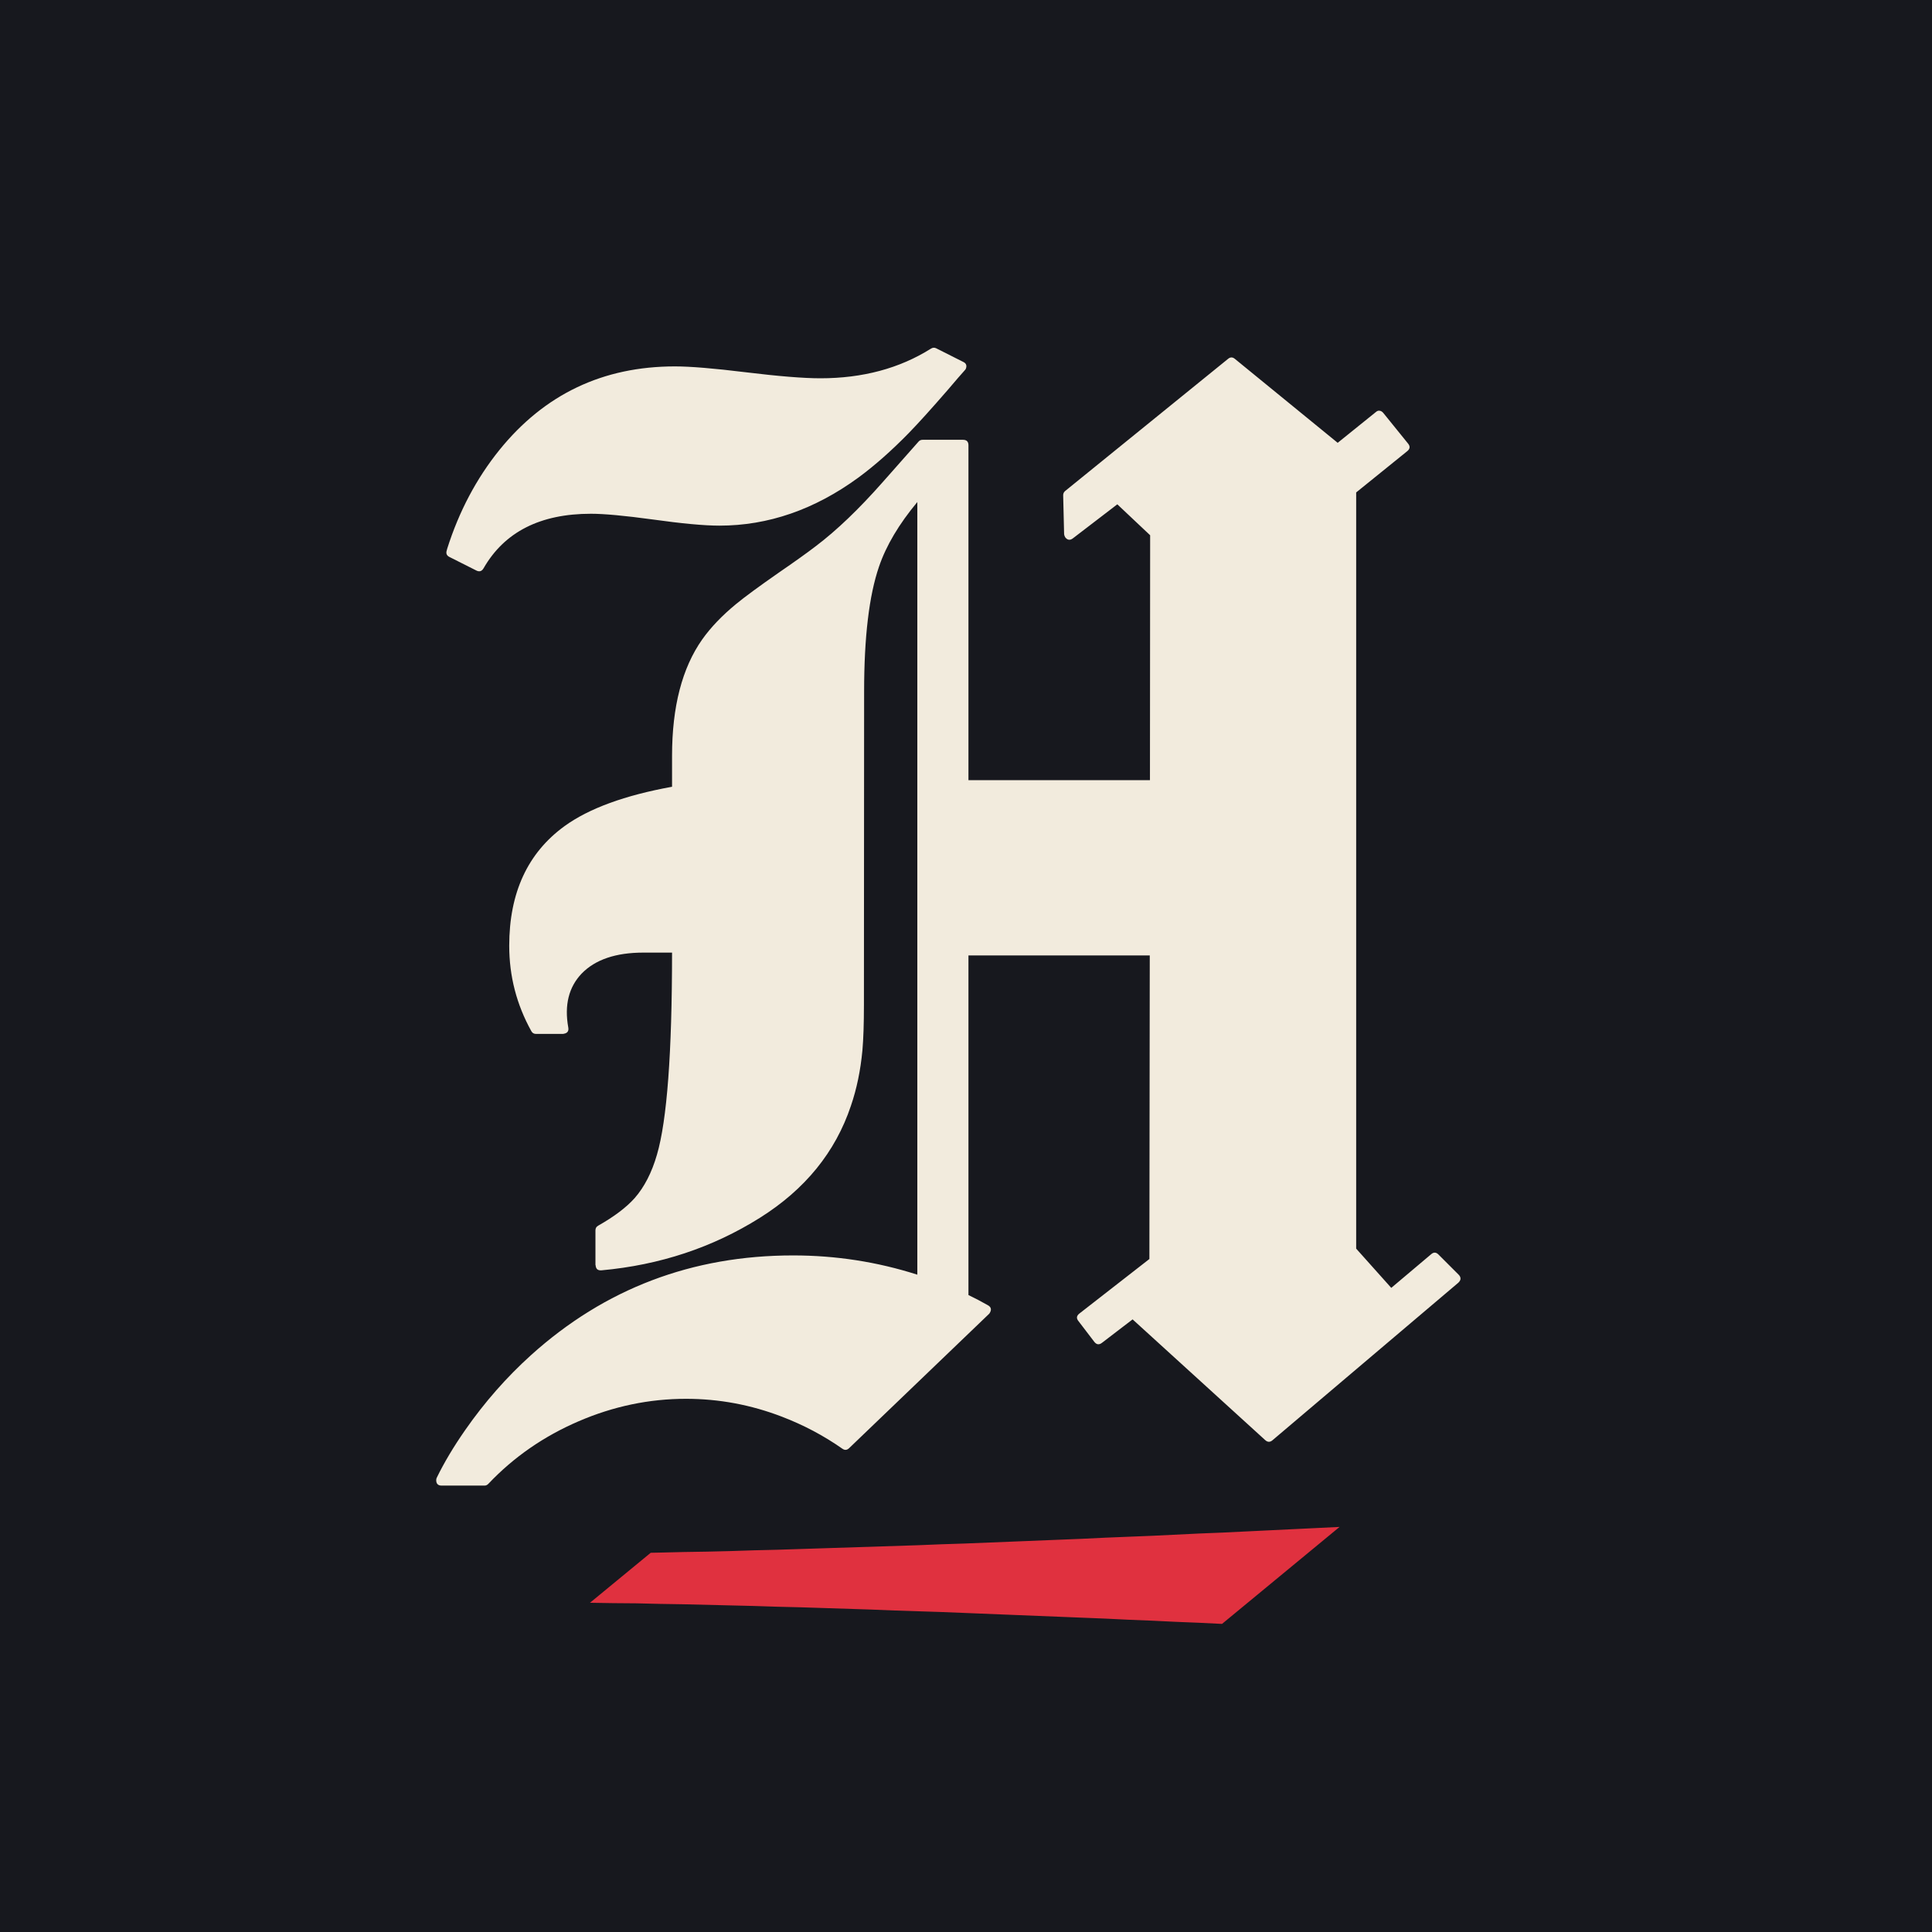
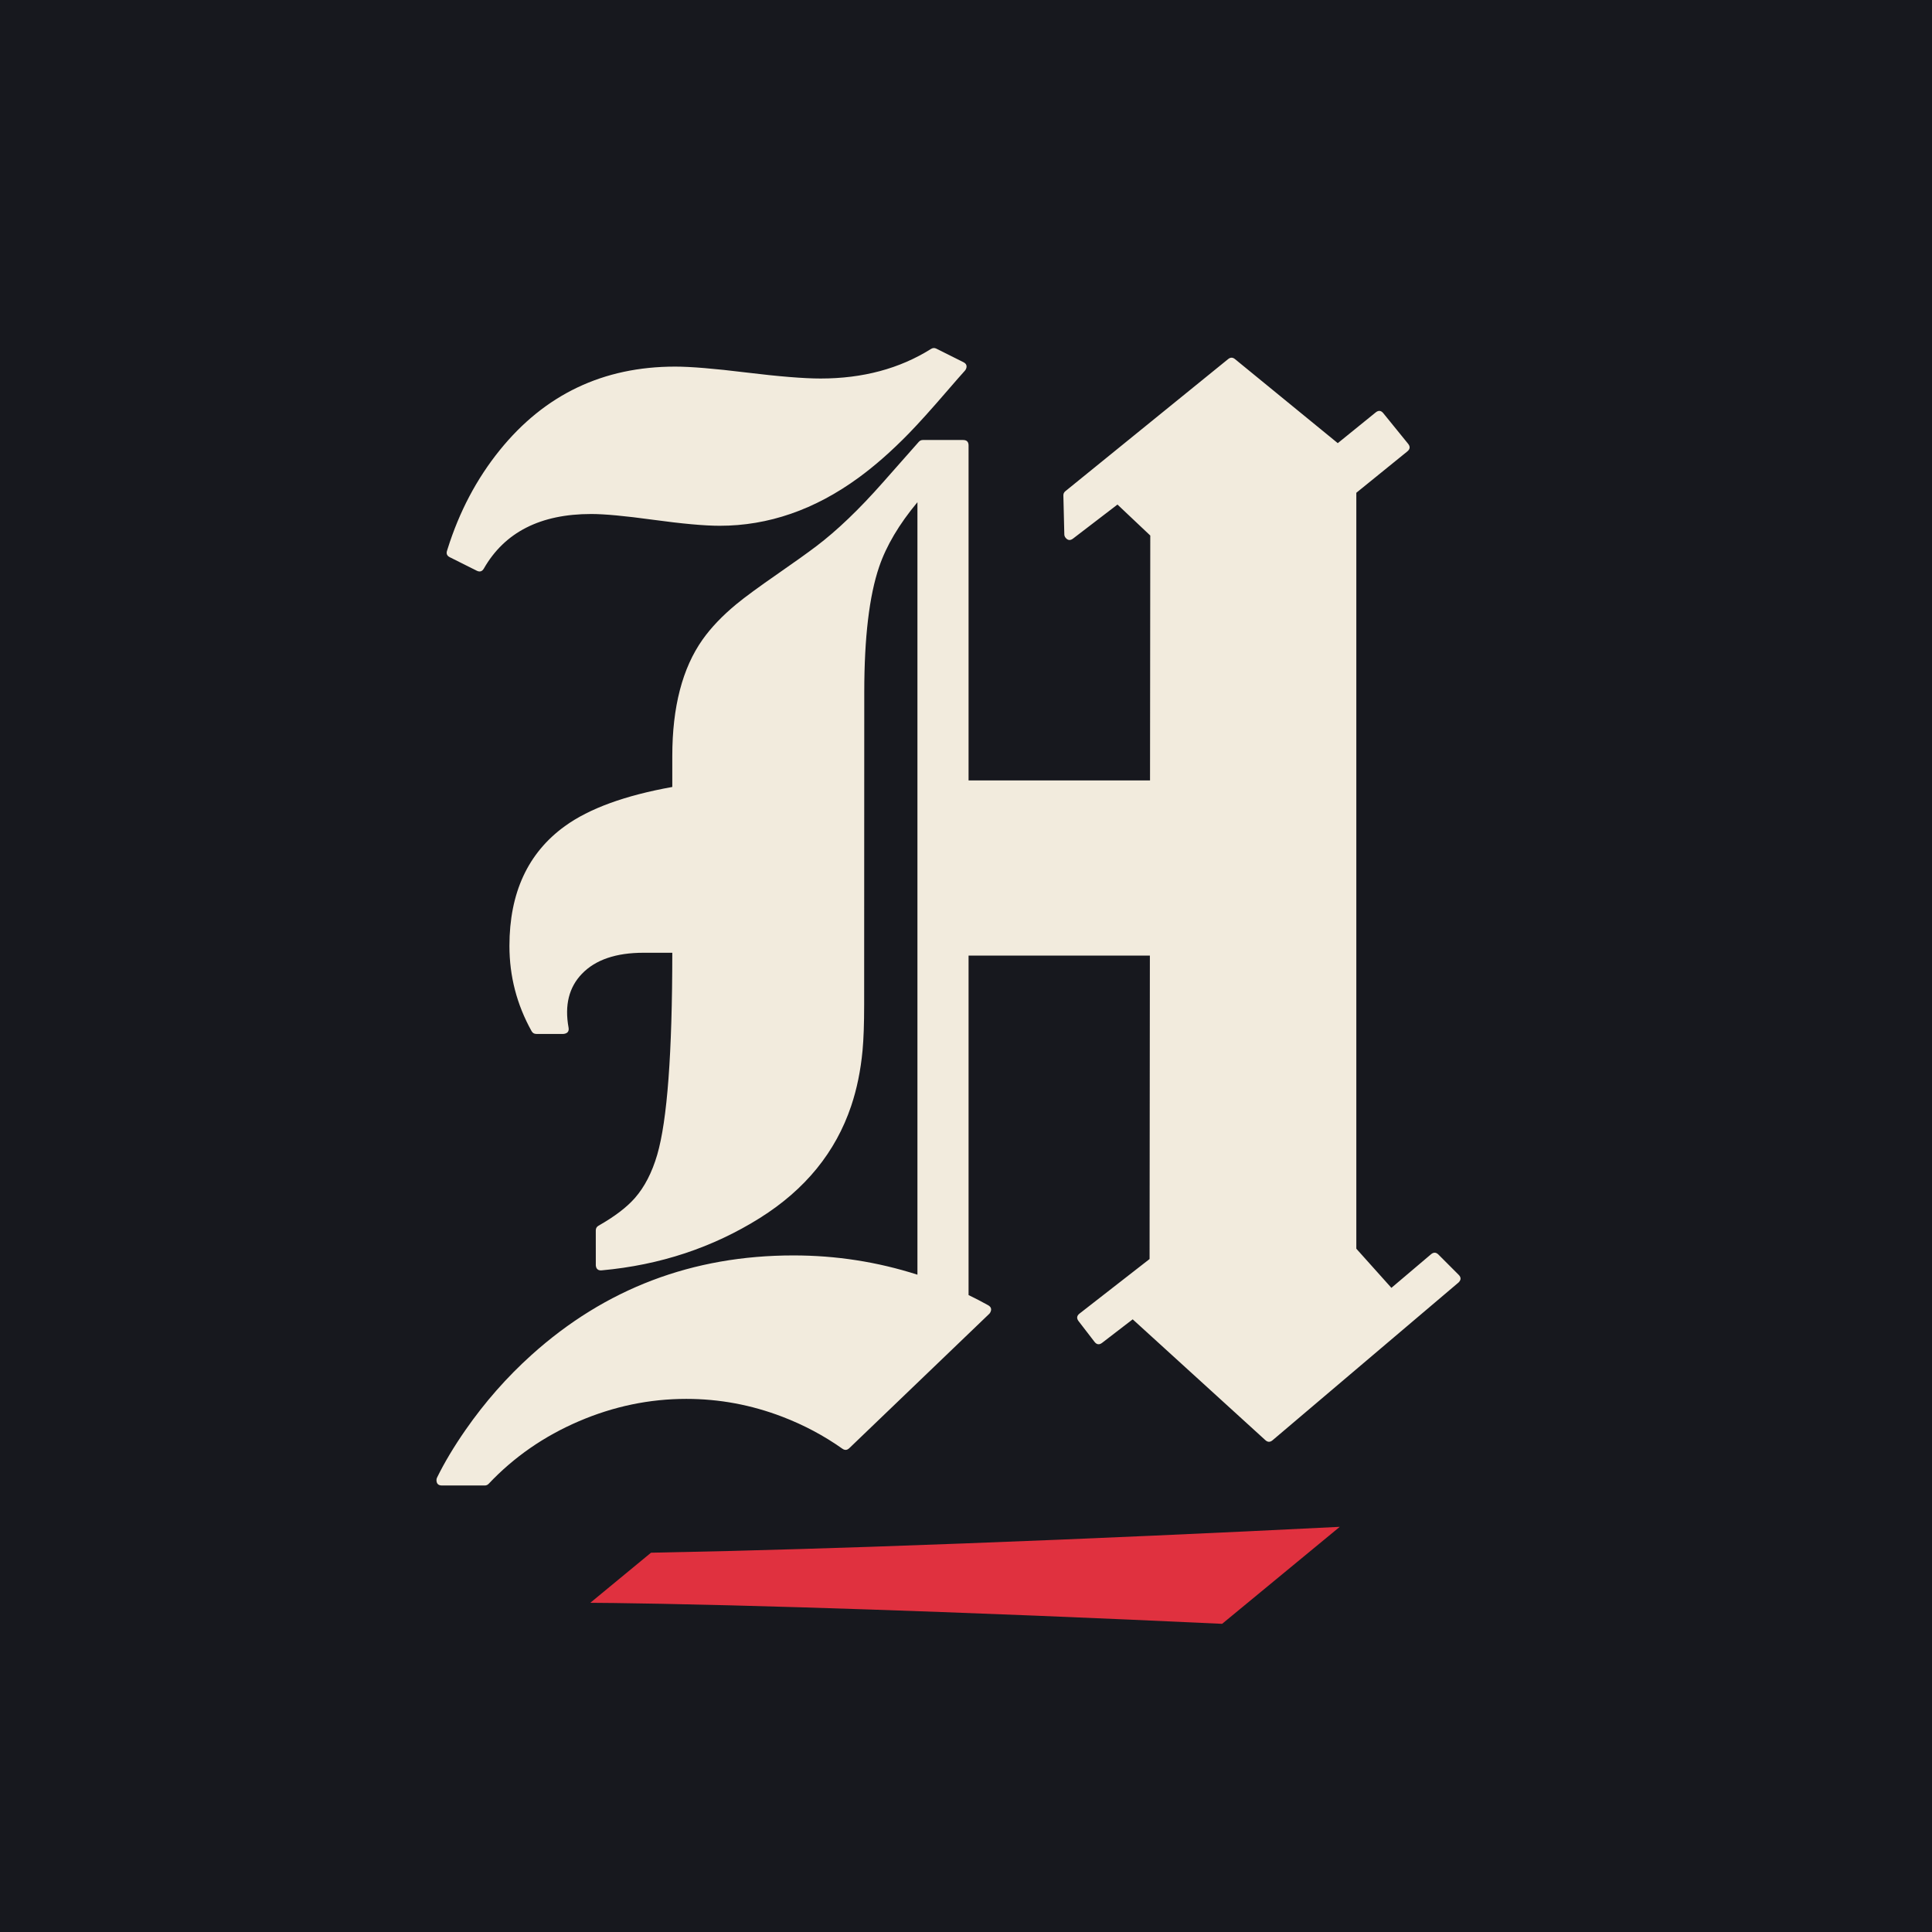
<svg xmlns="http://www.w3.org/2000/svg" width="1024" height="1024" viewBox="0 0 1024 1024">
  <rect width="1024" height="1024" fill="#17181E" />
-   <path fill="#F2EBDD" d="M317.1 649.6Q329.8 642.4 336.4 635Q344.1 626.2 348.2 612Q356.2 584.7 356.2 504.9L353.1 504.9L341 504.9Q319.1 504.9 308.3 516Q298 526.8 301.2 544.6Q301.7 547.4 298.9 547.9Q298.6 548 298.4 548H284.1Q282.4 548 281.6 546.5Q269.9 525.4 269.9 501.3Q269.9 459.1 299.3 437.8Q318.7 423.8 356.2 417V400.6Q356.2 361.6 372.2 338.9Q379 329.3 390.2 320.1Q397 314.5 412.5 303.7Q425.6 294.7 432.5 289.4Q449 276.9 467.8 255.6L486.9 234Q487.7 233.1 489 233.1H510.4Q513.3 233.1 513.3 236L513.3 413.5H609.5L609.6 283.7L592.2 267.3L568.7 285.3Q566.4 287.1 564.6 284.8Q564.1 284 564 283.1L563.5 262.5Q563.5 261.1 564.6 260.2L650.9 190.2Q652.7 188.7 654.5 190.2L709 234.7L729.1 218.5Q730.2 217.5 731.2 217.7Q732.3 217.8 733.2 218.9L746.3 235.1Q748.1 237.3 745.9 239.1L718.8 261V661.8L737.4 682.6L758.5 664.8Q760.5 663 762.4 664.9L773.1 675.6Q774.1 676.6 774.1 677.7Q774.1 678.7 773.1 679.7Q773 679.8 772.9 679.9L674.4 763.4Q672.5 765 670.6 763.3L600.3 699.3L584.1 711.7Q581.8 713.5 580 711.2L571.6 700.2Q569.8 698 572.1 696.2L609.2 667.3L609.4 506.4H513.3L513.3 565.1L513.3 686.4Q518.5 688.9 523.6 691.8Q526.1 693.2 524.7 695.7Q524.5 696.1 524.2 696.4L450 767.6Q448.3 769.2 446.4 767.8Q431.7 757.5 414.5 750.9Q389.8 741.4 363.6 741.4Q334.3 741.4 306.7 753.3Q279 765.2 258.9 786.4Q258 787.4 256.8 787.4H234.1Q231.2 787.4 231.2 784.5Q231.2 783.8 231.5 783.2Q237.4 771.1 246.6 757.9Q262 735.8 281.5 718.2Q340.1 665.4 420.4 665.4Q454.3 665.4 486.2 675.6L486.2 499.1L486.2 266.1Q471.6 283.6 465.9 300.3Q458 323.3 458 366.6L457.9 532.5V532.6Q457.9 547.6 457.1 556.7Q455.6 572.7 451 586.1Q438.7 622.9 402.7 645.5Q365.1 669.1 318.8 673.3Q317.4 673.4 316.6 672.8Q315.8 672.1 315.7 670.7Q315.6 670.5 315.6 670.4V652.1Q315.6 650.4 317.1 649.6ZM252.5 302.4 238.2 295.2Q236 294.1 236.8 291.7Q236.8 291.6 237 290.9Q246.4 261.2 264.7 238.5Q300.5 194.2 357.7 194.2Q370 194.2 395.2 197.3Q421.5 200.5 434.8 200.5Q468.4 200.5 493.4 184.8Q494.8 183.9 496.2 184.6L510.5 191.8Q511.8 192.4 512.1 193.4Q512.4 194.4 511.8 195.7Q511.6 196 511.3 196.3Q508.5 199.4 502.3 206.7Q489.3 221.7 481.5 229.7Q468 243.5 455 253.1Q420.1 278.6 381.3 278.6Q369.3 278.6 345.7 275.3Q323.7 272.3 313.2 272.3Q272.9 272.3 256.3 301.2Q254.9 303.6 252.5 302.4Z" />
-   <path fill="#E0313F" d="M312.7 849.5 344.9 823 349.9 822.9 362.4 822.6 374.8 822.4 387.2 822.1 399.6 821.7 412 821.4 424.4 821 436.9 820.6 449.3 820.2 461.7 819.8 474.1 819.4 486.5 819 498.9 818.5 511.4 818.1 523.8 817.6 536.2 817.1 548.6 816.6 561 816.1 573.4 815.6 585.9 815 598.3 814.5 610.7 814 623.1 813.4 635.5 812.8 648 812.3 660.4 811.7 672.8 811.1 685.2 810.5 697.6 809.9 710 809.3 647.7 860.7 635.5 860.1 623.1 859.6 610.7 859 598.3 858.5 585.9 857.9 573.4 857.4 561 856.9 548.6 856.4 536.2 855.9 523.8 855.4 511.4 854.9 498.9 854.4 486.5 854 474.1 853.6 461.7 853.1 449.3 852.7 436.9 852.3 424.4 851.9 412 851.6 399.6 851.2 387.2 850.9 374.8 850.6 362.4 850.3 349.9 850.1 337.5 849.8 325.1 849.7Z" />
+   <path fill="#F2EBDD" d="M317.25 649.63Q329.97 642.41 336.5 634.98Q344.18 626.22 348.33 612.08Q356.31 584.78 356.33 504.98H341.12Q319.19 504.98 308.46 516.11Q298.11 526.82 301.34 544.61Q301.6 546.03 301.02 546.88Q300.43 547.71 299.02 547.96Q298.76 548.01 298.5 548.01H284.27Q282.57 548.01 281.75 546.53Q270.01 525.45 270.01 501.36Q270.01 459.13 299.43 437.85Q318.81 423.84 356.33 417.11V400.73Q356.33 361.7 372.37 339Q379.15 329.42 390.32 320.2Q397.07 314.62 412.63 303.84Q425.68 294.79 432.61 289.55Q449.1 277.08 467.91 255.76L486.98 234.18Q487.84 233.21 489.15 233.21H510.47Q513.36 233.21 513.36 236.1V413.63H609.54L609.67 283.85L592.28 267.42L568.75 285.45Q566.46 287.21 564.7 284.92Q564.13 284.16 564.11 283.23L563.61 262.64Q563.57 261.22 564.68 260.33L650.93 190.33Q652.76 188.84 654.58 190.34L709.05 234.88L729.13 218.6Q730.26 217.69 731.27 217.79Q732.29 217.9 733.2 219.03L746.32 235.2Q748.14 237.45 745.9 239.27L718.88 261.18V661.84L737.47 682.59L758.48 664.78Q760.51 663.06 762.4 664.94L773.09 675.64Q774.12 676.66 774.12 677.68Q774.12 678.7 773.09 679.72L674.48 763.37Q672.54 765.01 670.67 763.31L600.35 699.27L584.16 711.72Q581.88 713.48 580.11 711.2L571.68 700.25Q569.93 697.97 572.2 696.2L609.3 667.31L609.46 506.47H513.36V686.41Q518.62 688.95 523.69 691.77Q526.21 693.18 524.82 695.7Q524.61 696.09 524.29 696.39L450.14 767.56Q448.41 769.22 446.47 767.84Q431.84 757.49 414.64 750.9Q389.94 741.44 363.76 741.44Q334.44 741.44 306.81 753.3Q279.1 765.17 259.01 786.44Q258.16 787.34 256.92 787.34H234.23Q231.34 787.34 231.34 784.45Q231.34 783.78 231.63 783.18Q237.56 771.1 246.77 757.86Q262.12 735.8 281.67 718.19Q340.28 665.4 420.56 665.4Q454.4 665.4 486.26 675.61V266.18Q471.66 283.7 465.96 300.44Q458.11 323.46 458.08 366.68L458.02 532.59Q458.02 547.68 457.17 556.78Q455.67 572.71 451.14 586.19Q438.77 622.95 402.79 645.54Q365.22 669.11 318.93 673.31Q317.49 673.44 316.71 672.78Q315.92 672.13 315.79 670.69L315.78 652.14Q315.78 650.46 317.25 649.63ZM252.67 302.48 238.4 295.34Q236.16 294.23 236.95 291.86Q237.01 291.68 237.21 291.04Q246.51 261.34 264.87 238.61Q300.66 194.31 357.83 194.31Q370.1 194.31 395.35 197.41Q421.65 200.62 434.93 200.62Q468.49 200.62 493.48 184.93Q494.85 184.07 496.3 184.8L510.58 191.94Q511.88 192.58 512.19 193.55Q512.52 194.52 511.88 195.81Q511.69 196.16 511.42 196.46Q508.63 199.53 502.34 206.82Q489.43 221.82 481.61 229.83Q468.12 243.66 455.08 253.18Q420.18 278.67 381.43 278.67Q369.42 278.67 345.87 275.45Q323.85 272.43 313.34 272.43Q273.02 272.43 256.46 301.33Q255.1 303.7 252.67 302.48Z" />
+   <path fill="#E0313F" d="M312.86 849.52 345.05 822.97 387.35 822.04 424.59 821 461.83 819.82 511.48 818.03 561.14 816.07 610.8 813.94 660.45 811.67 710.11 809.25 647.75 860.66 598.38 858.42 548.73 856.33 499.07 854.42 461.83 853.1 424.59 851.91 387.35 850.87 350.1 850.03 325.27 849.63Z" />
</svg>
